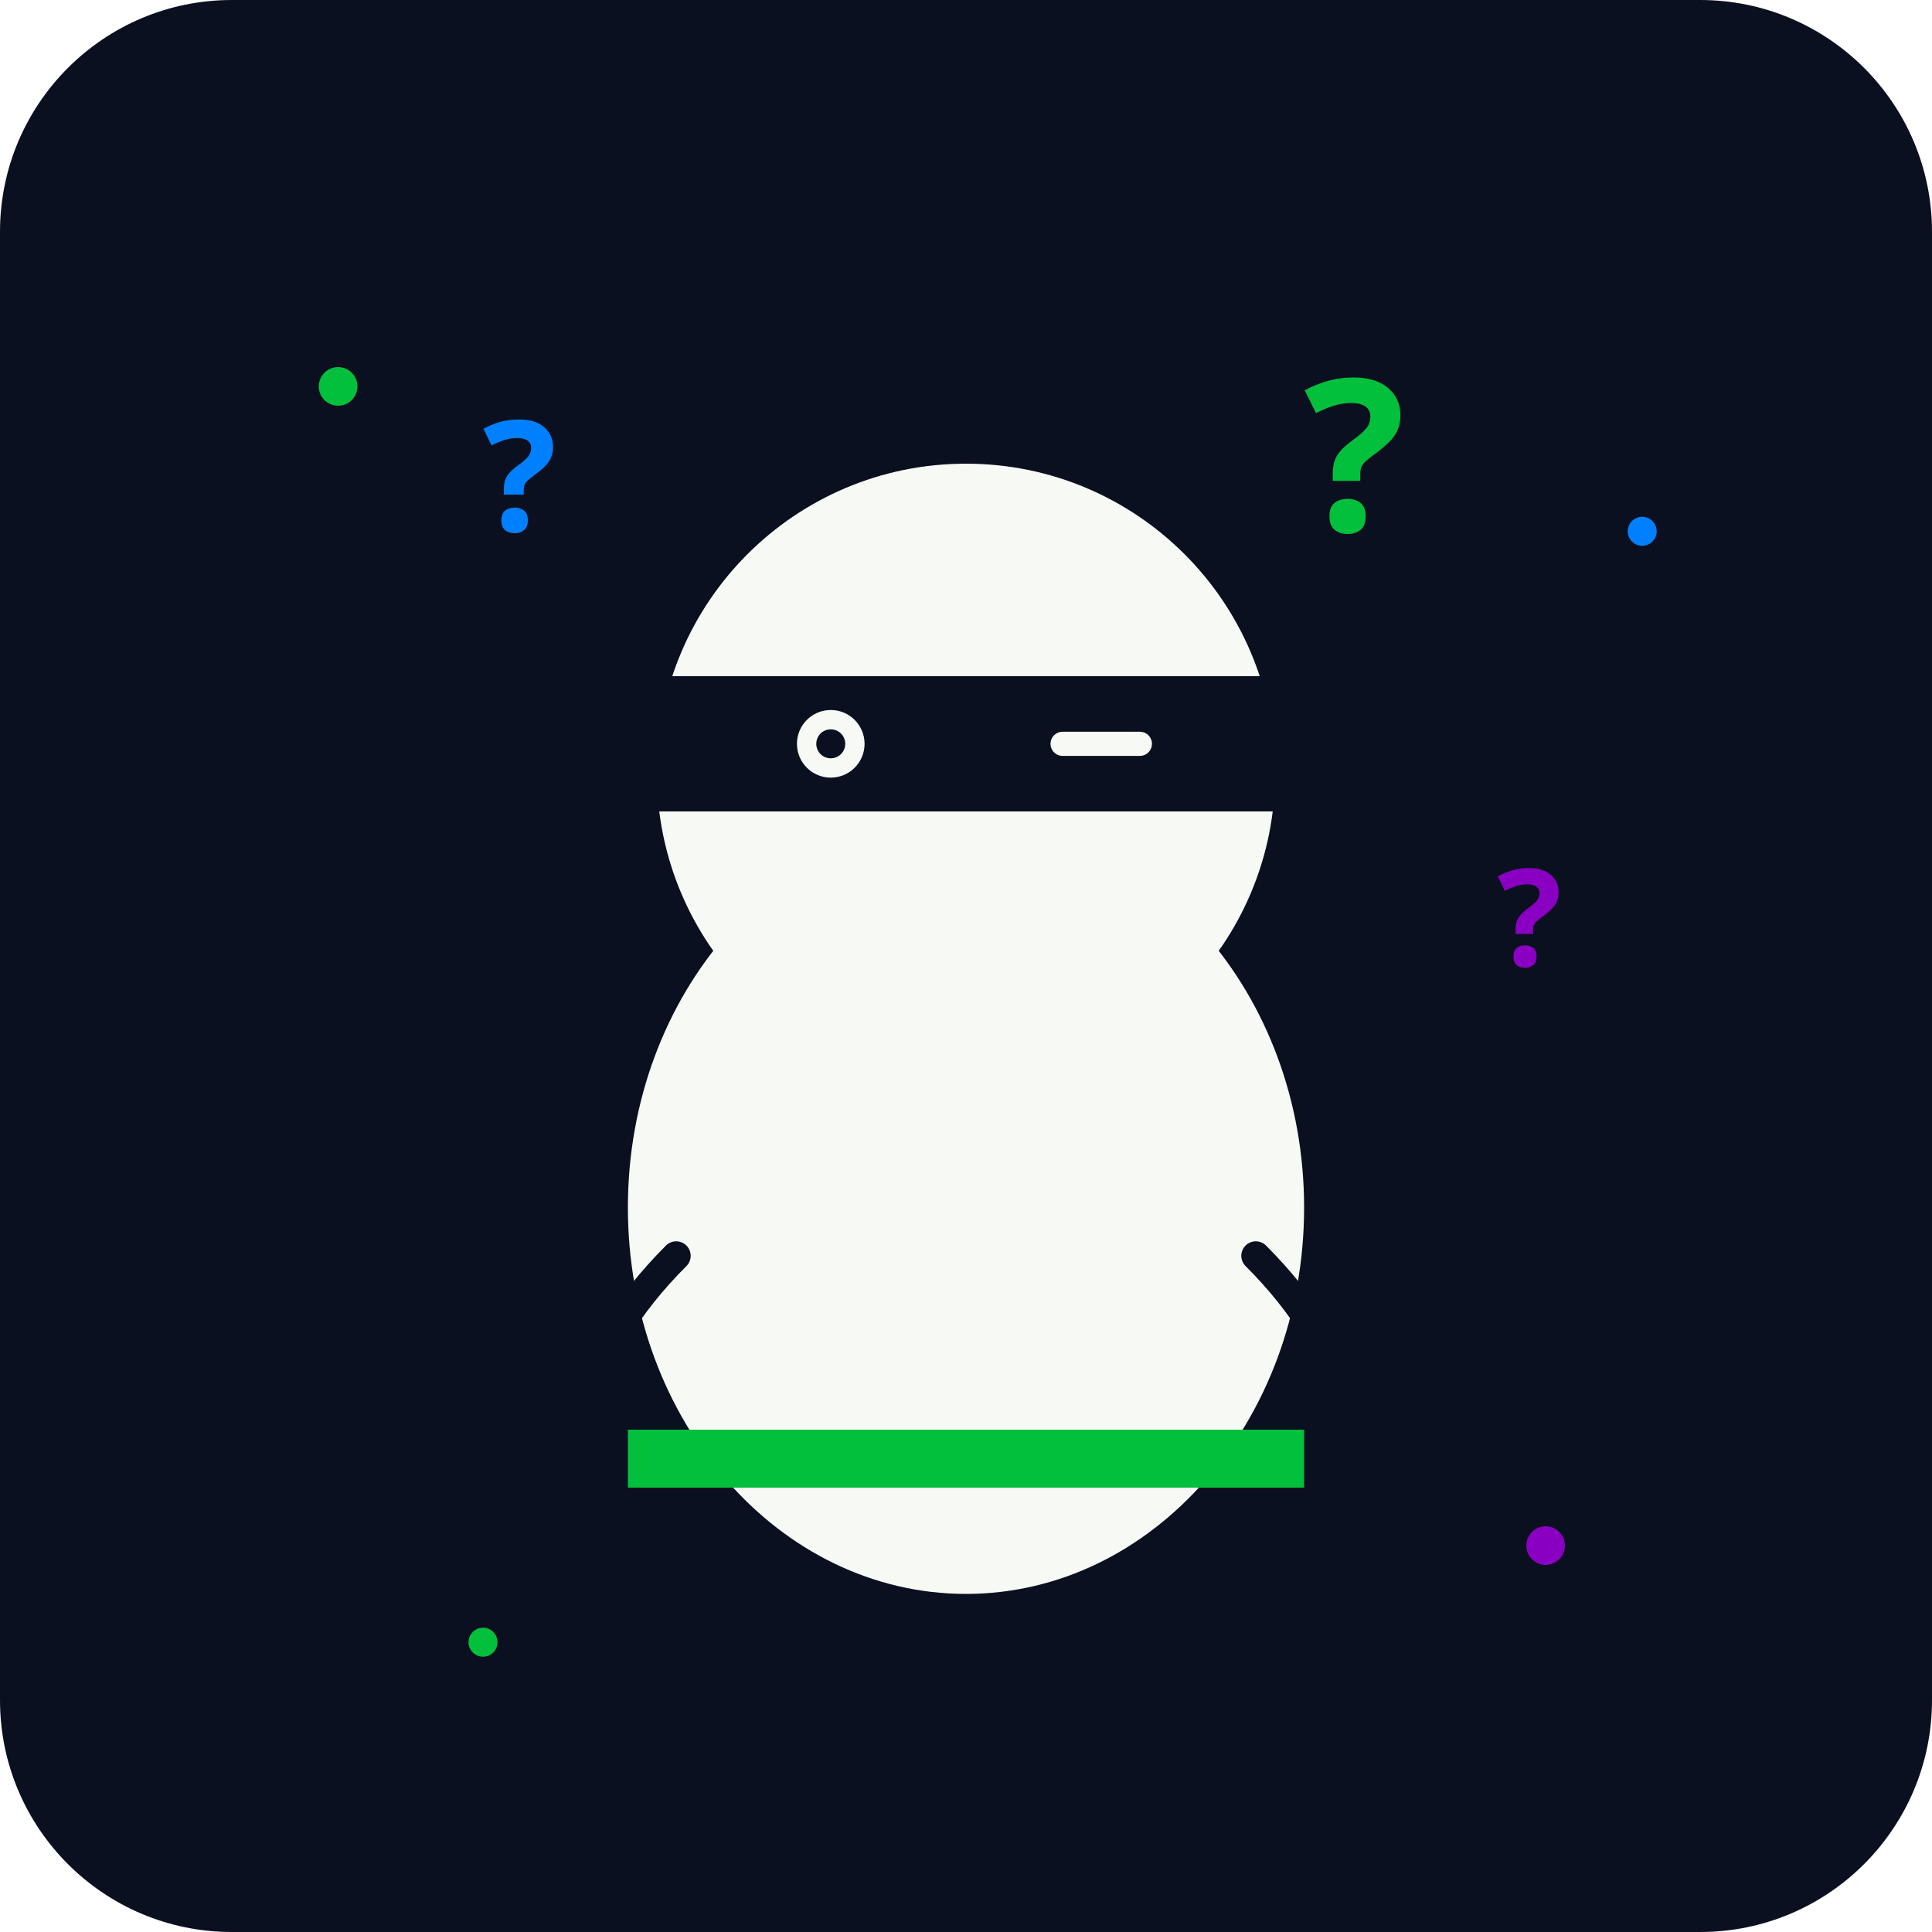
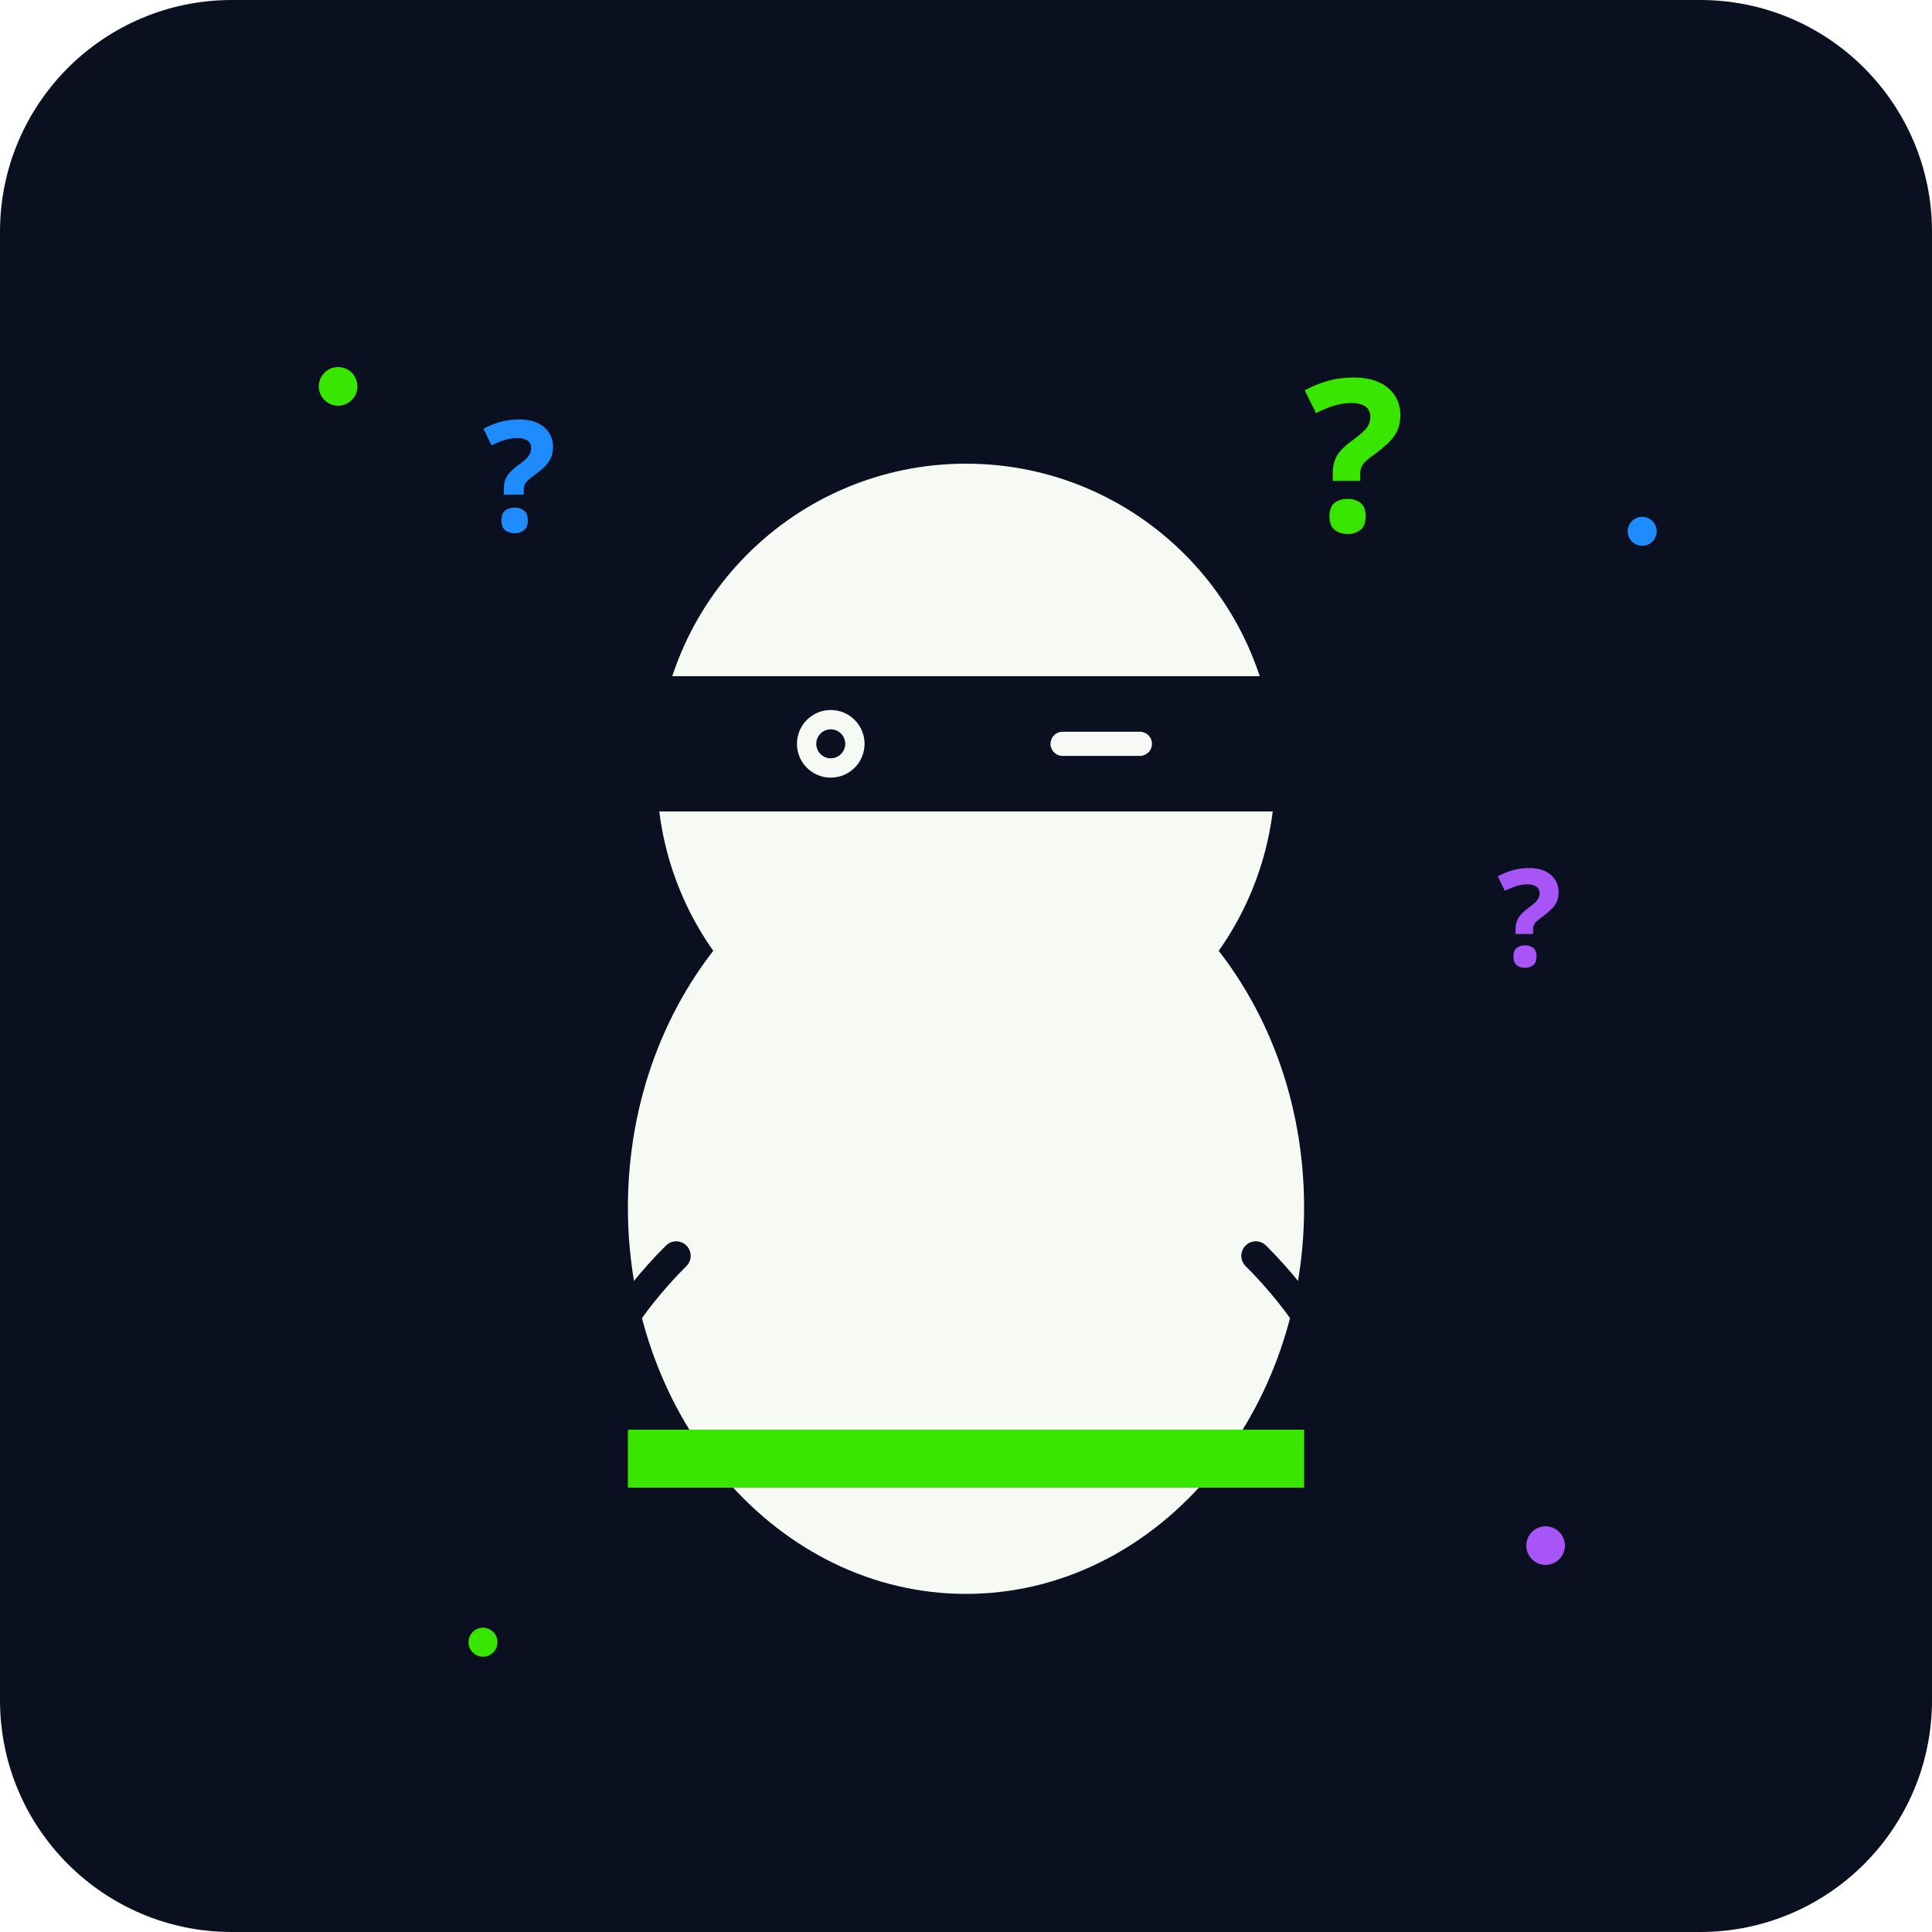
<svg xmlns="http://www.w3.org/2000/svg" viewBox="0 0 200 200" width="200" height="200" role="img" aria-label="Lost ninja illustration">
  <rect width="200" height="200" rx="24" fill="#0B1020" />
-   <circle cx="35" cy="40" r="2" fill="#03C03C" />
-   <circle cx="170" cy="55" r="1.5" fill="#0080ff" />
-   <circle cx="160" cy="160" r="2" fill="#8A00C2" />
-   <circle cx="50" cy="170" r="1.5" fill="#03C03C" />
+   <circle cx="35" cy="40" r="2" fill="#39E600" />
+   <circle cx="170" cy="55" r="1.5" fill="#1E8BFF" />
+   <circle cx="160" cy="160" r="2" fill="#A855F7" />
+   <circle cx="50" cy="170" r="1.5" fill="#39E600" />
  <ellipse cx="100" cy="125" rx="35" ry="40" fill="#F7FAF4" />
  <circle cx="100" cy="80" r="32" fill="#F7FAF4" />
  <rect x="68" y="70" width="64" height="14" fill="#0B1020" />
  <circle cx="86" cy="77" r="3.5" fill="#F7FAF4" />
  <circle cx="86" cy="77" r="1.5" fill="#0B1020" />
  <line x1="110" y1="77" x2="118" y2="77" stroke="#F7FAF4" stroke-width="2.5" stroke-linecap="round" />
  <path d="M 80 65 L 92 62" stroke="#F7FAF4" stroke-width="2" stroke-linecap="round" fill="none" />
-   <text x="135" y="55" font-family="sans-serif" font-size="22" font-weight="bold" fill="#03C03C">?</text>
-   <text x="50" y="55" font-family="sans-serif" font-size="16" font-weight="bold" fill="#0080ff">?</text>
-   <text x="155" y="100" font-family="sans-serif" font-size="14" font-weight="bold" fill="#8A00C2">?</text>
+   <text x="135" y="55" font-family="sans-serif" font-size="22" font-weight="bold" fill="#39E600">?</text>
+   <text x="50" y="55" font-family="sans-serif" font-size="16" font-weight="bold" fill="#1E8BFF">?</text>
+   <text x="155" y="100" font-family="sans-serif" font-size="14" font-weight="bold" fill="#A855F7">?</text>
  <path d="M 70 130 Q 55 145 60 165" stroke="#0B1020" stroke-width="3" fill="none" stroke-linecap="round" />
  <path d="M 130 130 Q 145 145 140 165" stroke="#0B1020" stroke-width="3" fill="none" stroke-linecap="round" />
-   <rect x="65" y="148" width="70" height="6" fill="#03C03C" />
+   <rect x="65" y="148" width="70" height="6" fill="#39E600" />
</svg>
